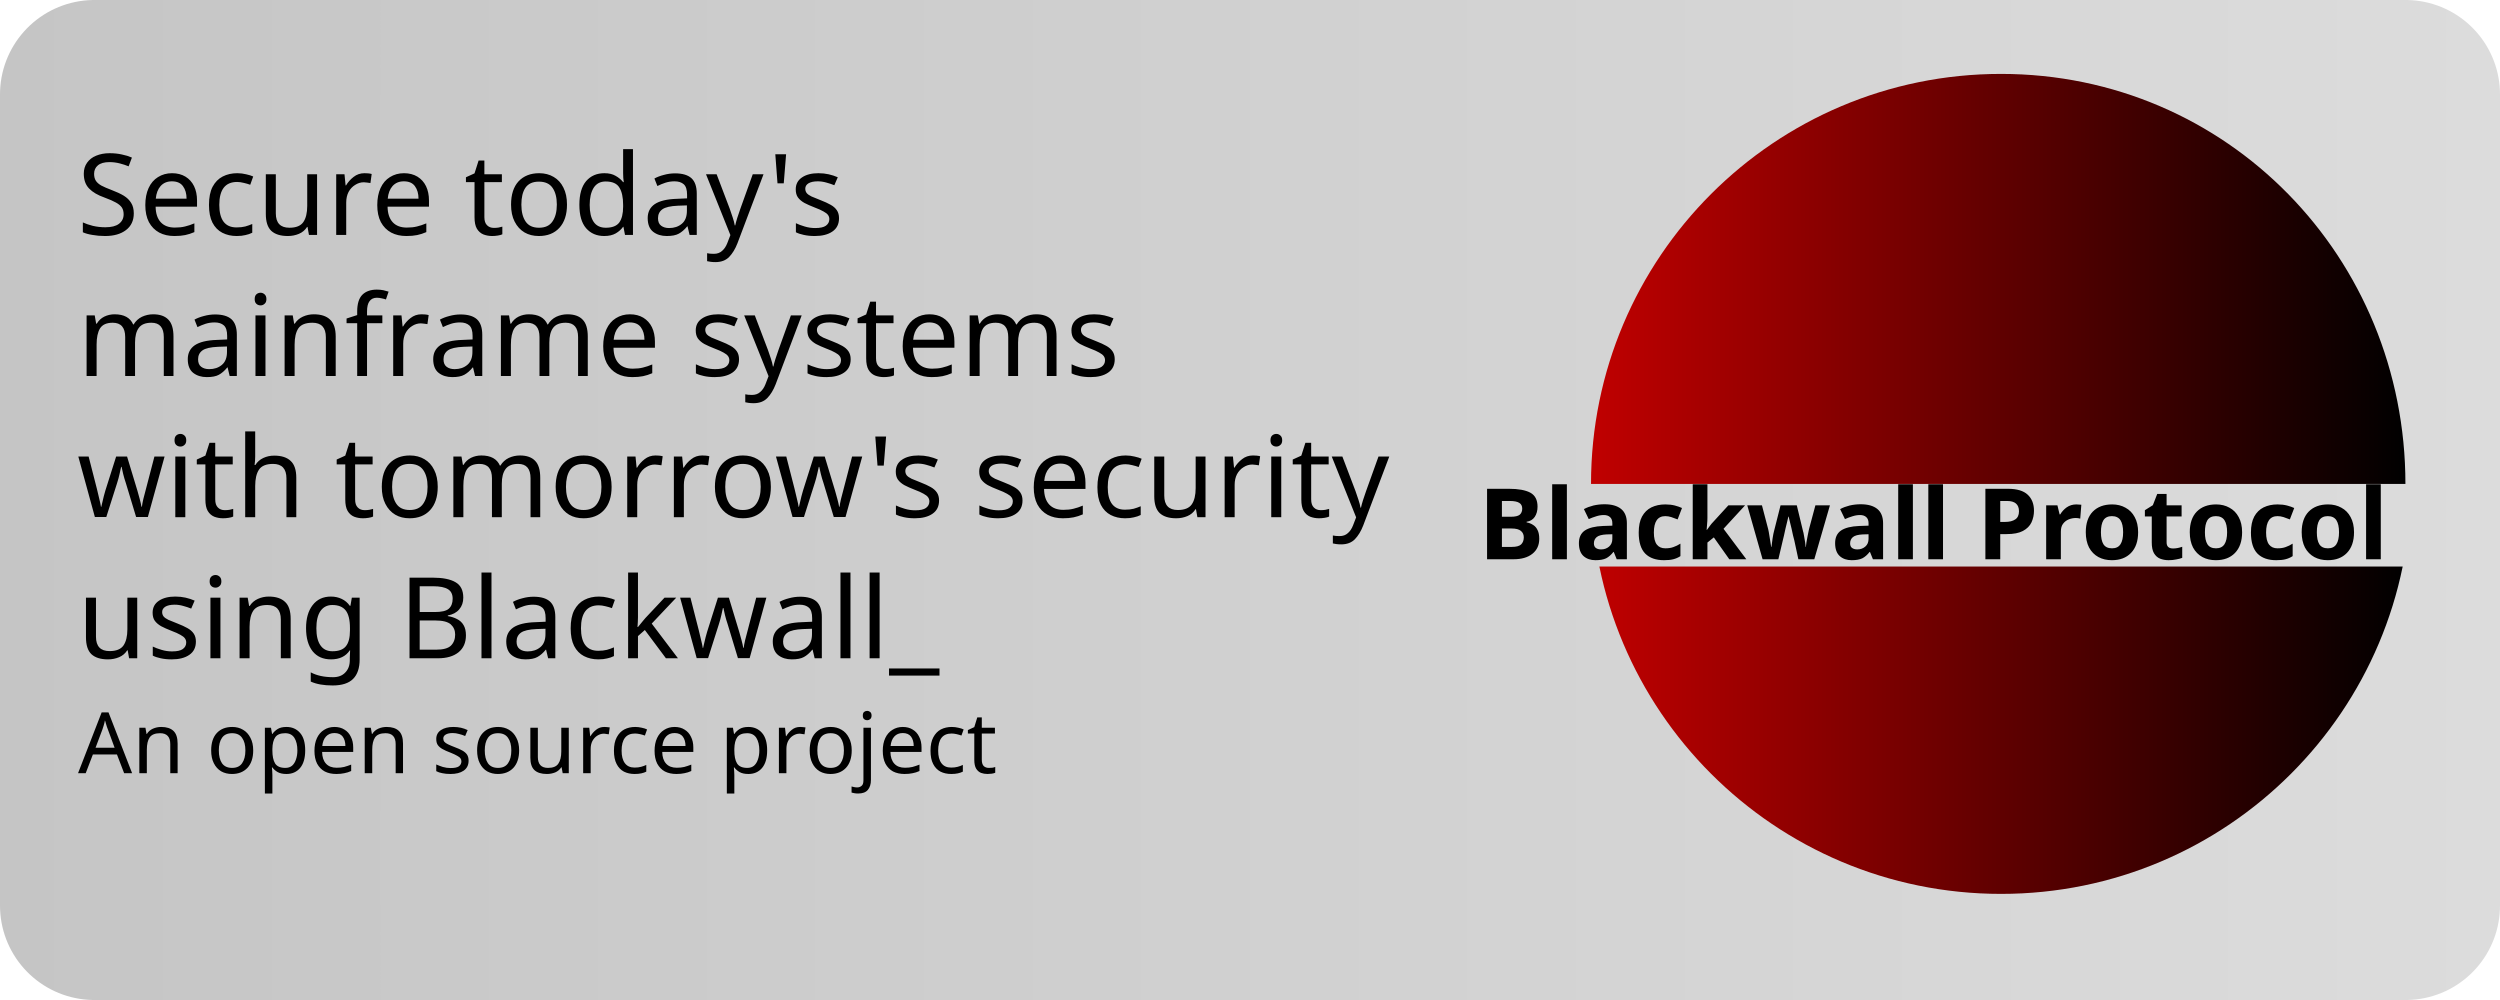
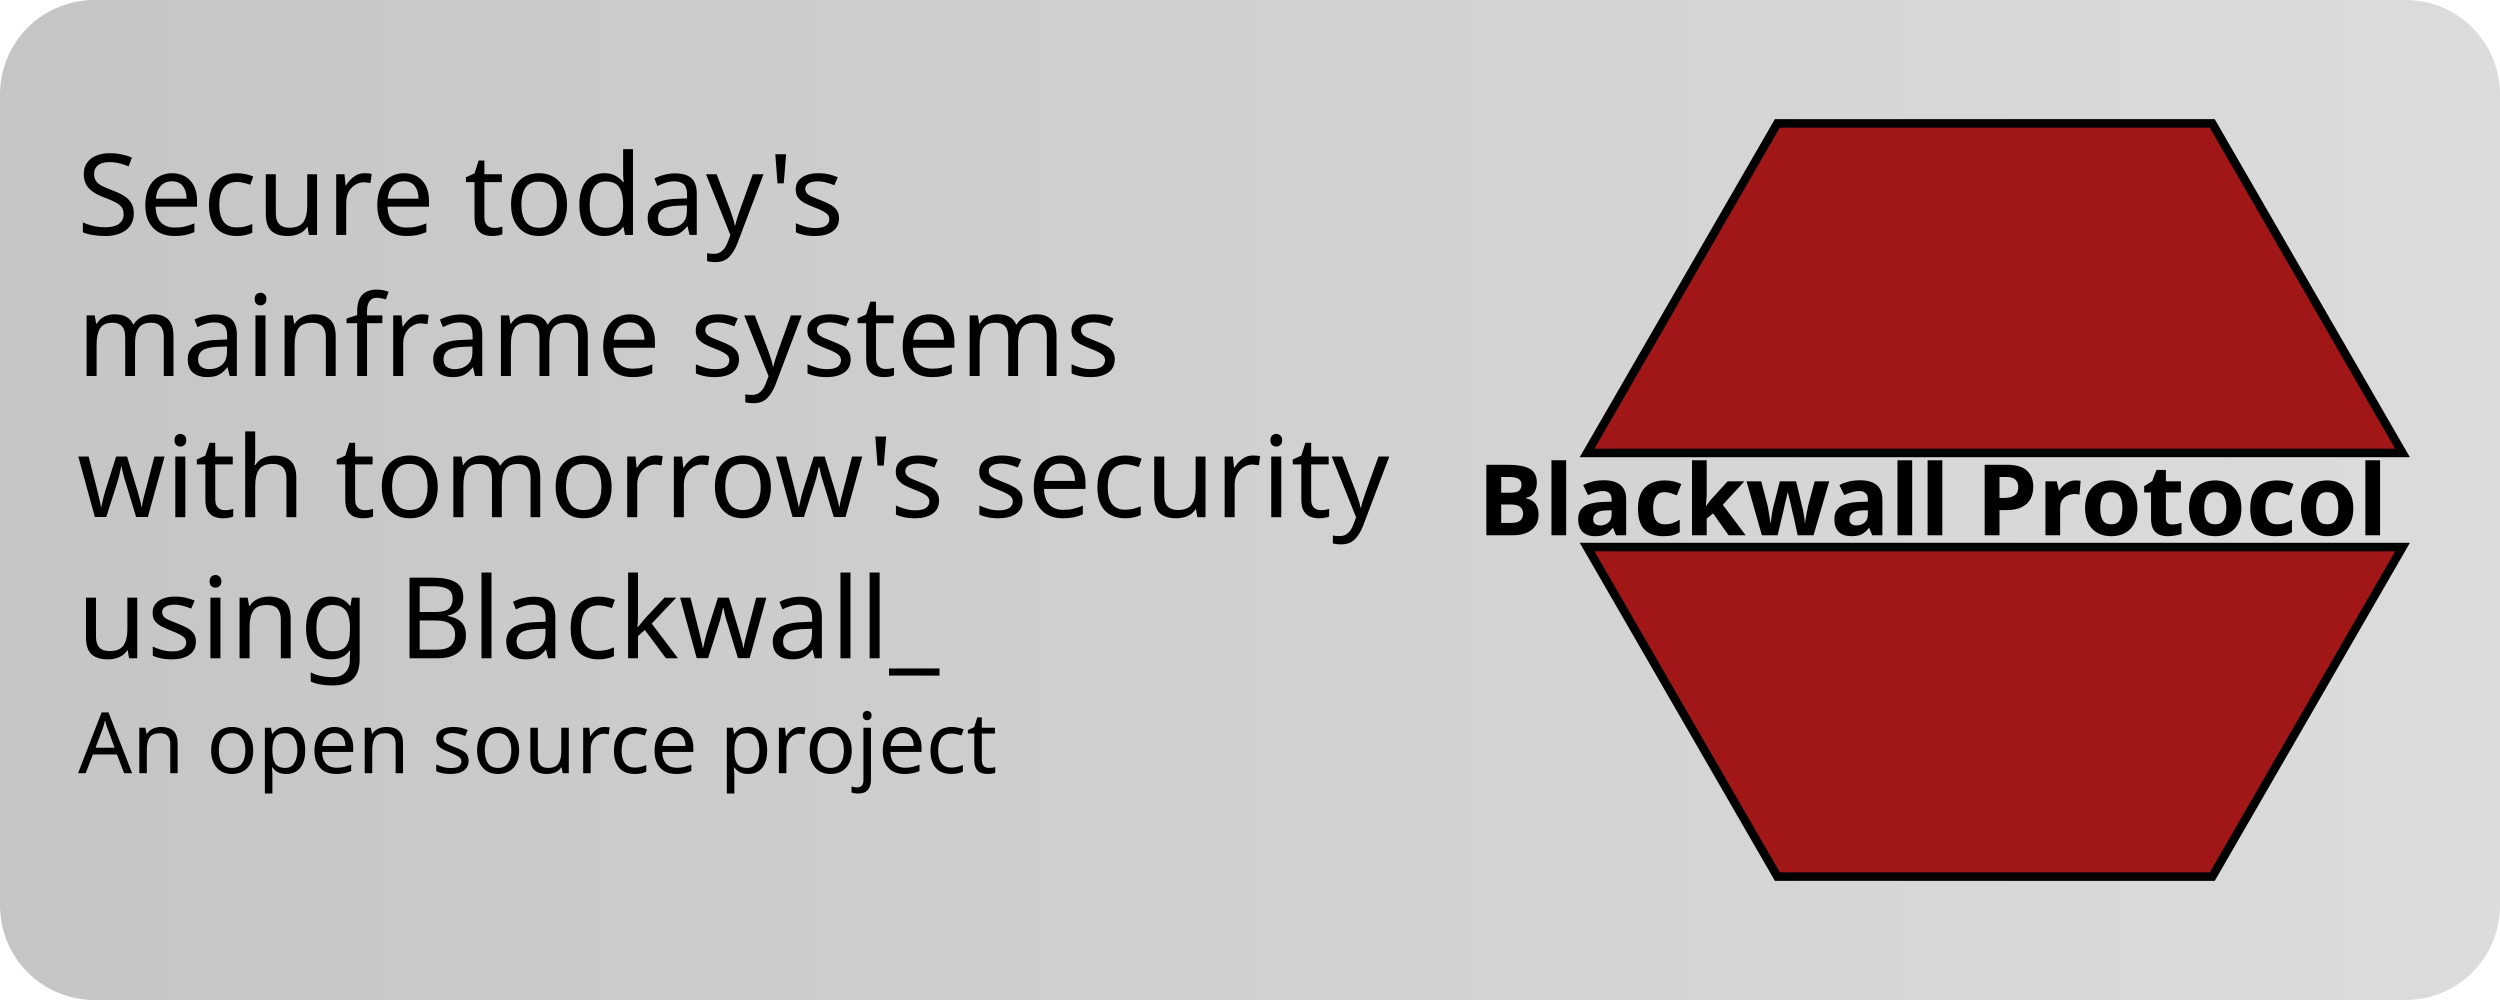
<svg xmlns="http://www.w3.org/2000/svg" xmlns:xlink="http://www.w3.org/1999/xlink" width="250mm" height="100mm" viewBox="0 0 250 100" version="1.1" id="svg1">
  <defs id="defs1">
    <linearGradient id="linearGradient14">
      <stop style="stop-color:#c5c5c5;stop-opacity:1;" offset="0" id="stop14" />
      <stop style="stop-color:#dcdcdc;stop-opacity:1;" offset="1" id="stop15" />
    </linearGradient>
    <linearGradient id="linearGradient12">
      <stop style="stop-color:#c5c5c5;stop-opacity:1;" offset="0" id="stop12" />
      <stop style="stop-color:#dcdcdc;stop-opacity:1;" offset="1" id="stop13" />
    </linearGradient>
    <rect x="41.379" y="258.621" width="309.483" height="74.138" id="rect8" />
-     <linearGradient id="linearGradient4">
-       <stop style="stop-color:#c00000;stop-opacity:1;" offset="0" id="stop4" />
-       <stop style="stop-color:#000000;stop-opacity:1;" offset="1" id="stop5" />
-     </linearGradient>
-     <linearGradient xlink:href="#linearGradient4" id="linearGradient5" x1="159.102" y1="48.391" x2="240.542" y2="48.391" gradientUnits="userSpaceOnUse" />
    <linearGradient xlink:href="#linearGradient12" id="linearGradient13" x1="3.8146973e-05" y1="50" x2="250" y2="50" gradientUnits="userSpaceOnUse" />
    <linearGradient xlink:href="#linearGradient14" id="linearGradient15" x1="3.8146973e-05" y1="50" x2="250" y2="50" gradientUnits="userSpaceOnUse" />
  </defs>
  <rect style="fill:url(#linearGradient15);fill-opacity:1;stroke:url(#linearGradient13);stroke-width:18.879;stroke-linecap:round;stroke-linejoin:round;stroke-miterlimit:16.5;stroke-dasharray:none;stroke-opacity:1" id="rect10" width="231.121" height="81.121" x="9.439" y="9.439" />
  <g id="layer1">
-     <path id="path1" style="stroke-width:0.269;fill:url(#linearGradient5)" d="m 240.269,56.653 c -0.546,2.669 -1.352,5.244 -2.389,7.696 -1.037,2.453 -2.307,4.783 -3.78,6.964 -1.474,2.181 -3.152,4.213 -5.006,6.068 -1.855,1.855 -3.887,3.533 -6.068,5.006 -2.181,1.474 -4.512,2.743 -6.964,3.78 -2.453,1.037 -5.027,1.843 -7.696,2.389 -2.669,0.546 -5.432,0.833 -8.263,0.833 -2.83,0 -5.594,-0.287 -8.263,-0.833 -2.669,-0.546 -5.244,-1.352 -7.696,-2.389 -2.453,-1.037 -4.783,-2.307 -6.964,-3.78 -2.181,-1.474 -4.213,-3.152 -6.068,-5.006 -1.855,-1.855 -3.533,-3.887 -5.006,-6.068 -1.474,-2.181 -2.743,-4.512 -3.78,-6.964 -1.037,-2.453 -1.843,-5.027 -2.389,-7.696 M 159.102,48.391 c 0,-22.644 18.356,-41 41,-41 22.644,0 40.44,18.357 40.44,41" />
-     <text xml:space="preserve" style="font-style:normal;font-variant:normal;font-weight:bold;font-stretch:normal;font-size:9.878px;font-family:'IBM Plex Sans';-inkscape-font-specification:'IBM Plex Sans Bold';text-align:center;writing-mode:lr-tb;direction:ltr;text-anchor:middle;fill:#000000;fill-opacity:1;stroke-width:0.265" x="199.758" y="55.925" id="text1">
-       <tspan style="font-style:normal;font-variant:normal;font-weight:bold;font-stretch:normal;font-size:9.878px;font-family:'IBM Plex Sans';-inkscape-font-specification:'IBM Plex Sans Bold';text-align:center;text-anchor:middle;fill:#000000;fill-opacity:1;stroke-width:0.265" x="199.758" y="55.925" id="tspan3">Blackwall Protocol</tspan>
-     </text>
    <text xml:space="preserve" style="font-style:normal;font-variant:normal;font-weight:500;font-stretch:normal;font-size:11.289px;font-family:'IBM Plex Sans';-inkscape-font-specification:'IBM Plex Sans Medium';text-align:start;writing-mode:lr-tb;direction:ltr;text-anchor:start;fill:#000000;fill-opacity:1;stroke-width:0.265" x="7.706" y="23.493" id="text5">
      <tspan id="tspan5" style="font-style:normal;font-variant:normal;font-weight:500;font-stretch:normal;font-size:11.289px;font-family:'IBM Plex Sans';-inkscape-font-specification:'IBM Plex Sans Medium';text-align:start;text-anchor:start;stroke-width:0.265" x="7.706" y="23.493">Secure today's </tspan>
      <tspan style="font-style:normal;font-variant:normal;font-weight:500;font-stretch:normal;font-size:11.289px;font-family:'IBM Plex Sans';-inkscape-font-specification:'IBM Plex Sans Medium';text-align:start;text-anchor:start;stroke-width:0.265" x="7.706" y="37.604" id="tspan6">mainframe systems</tspan>
      <tspan style="font-style:normal;font-variant:normal;font-weight:500;font-stretch:normal;font-size:11.289px;font-family:'IBM Plex Sans';-inkscape-font-specification:'IBM Plex Sans Medium';text-align:start;text-anchor:start;stroke-width:0.265" x="7.706" y="51.715" id="tspan11">with tomorrow's security </tspan>
      <tspan style="font-style:normal;font-variant:normal;font-weight:500;font-stretch:normal;font-size:11.289px;font-family:'IBM Plex Sans';-inkscape-font-specification:'IBM Plex Sans Medium';text-align:start;text-anchor:start;stroke-width:0.265" x="7.706" y="65.826" id="tspan12">using Blackwall_</tspan>
      <tspan style="font-style:normal;font-variant:normal;font-weight:500;font-stretch:normal;font-size:11.289px;font-family:'IBM Plex Sans';-inkscape-font-specification:'IBM Plex Sans Medium';text-align:start;text-anchor:start;stroke-width:0.265" x="7.706" y="79.938" id="tspan7" />
    </text>
    <text xml:space="preserve" style="font-style:normal;font-variant:normal;font-weight:normal;font-stretch:normal;font-size:8.467px;font-family:'IBM Plex Sans';-inkscape-font-specification:'IBM Plex Sans';text-align:start;writing-mode:lr-tb;direction:ltr;text-anchor:start;fill:#000000;fill-opacity:1;stroke-width:0.265" x="7.805" y="77.322" id="text10">
      <tspan id="tspan10" style="font-size:8.467px;stroke-width:0.265" x="7.805" y="77.322">An open source project</tspan>
    </text>
  </g>
+   <g id="layer2" transform="translate(-0.29006,-2.90786)">
+     <path id="path1" style="fill:#a11616;fill-opacity:1;stroke:#000000" d="m 150.63,48.422 3.187,-5.52 3.187,-5.52 3.187,-5.52 3.187,-5.52 3.187,-5.52 3.187,-5.52 3.187,-5.52 6.374,3e-7 6.374,3e-7 6.374,3e-7 6.374,3e-7 6.374,3e-7 6.374,3e-7 6.374,3e-7 6.374,3e-7 3.187,5.52 3.187,5.52 3.187,5.52 3.187,5.52 3.187,5.52 3.187,5.52 3.187,5.52 z m 95.615,11.041 -3.187,5.52 -3.187,5.52 -3.187,5.52 -3.187,5.52 -3.187,5.52 -3.187,5.52 -3.187,5.52 h -6.374 l -6.374,-1e-6 h -6.374 l -6.374,-10e-7 h -6.374 -6.374 l -6.374,-10e-7 h -6.374 l -3.187,-5.52 -3.187,-5.52 -3.187,-5.52 -3.187,-5.52 -3.187,-5.52 -3.187,-5.52 -3.187,-5.52 z" transform="matrix(0.8528497,0,0,0.8528497,30.5333,6.903282)" />
+     <text xml:space="preserve" style="font-style:normal;font-variant:normal;font-weight:bold;font-stretch:normal;font-size:9.878px;font-family:'IBM Plex Sans';-inkscape-font-specification:'IBM Plex Sans Bold';text-align:center;writing-mode:lr-tb;direction:ltr;text-anchor:middle;fill:#000000;fill-opacity:1;stroke-width:0.265" x="199.976" y="56.433" id="text1">
+       <tspan style="font-style:normal;font-variant:normal;font-weight:bold;font-stretch:normal;font-size:9.878px;font-family:'IBM Plex Sans';-inkscape-font-specification:'IBM Plex Sans Bold';text-align:center;text-anchor:middle;fill:#000000;fill-opacity:1;stroke-width:0.265" x="199.976" y="56.433" id="tspan3">Blackwall Protocol</tspan>
+     </text>
+   </g>
</svg>
